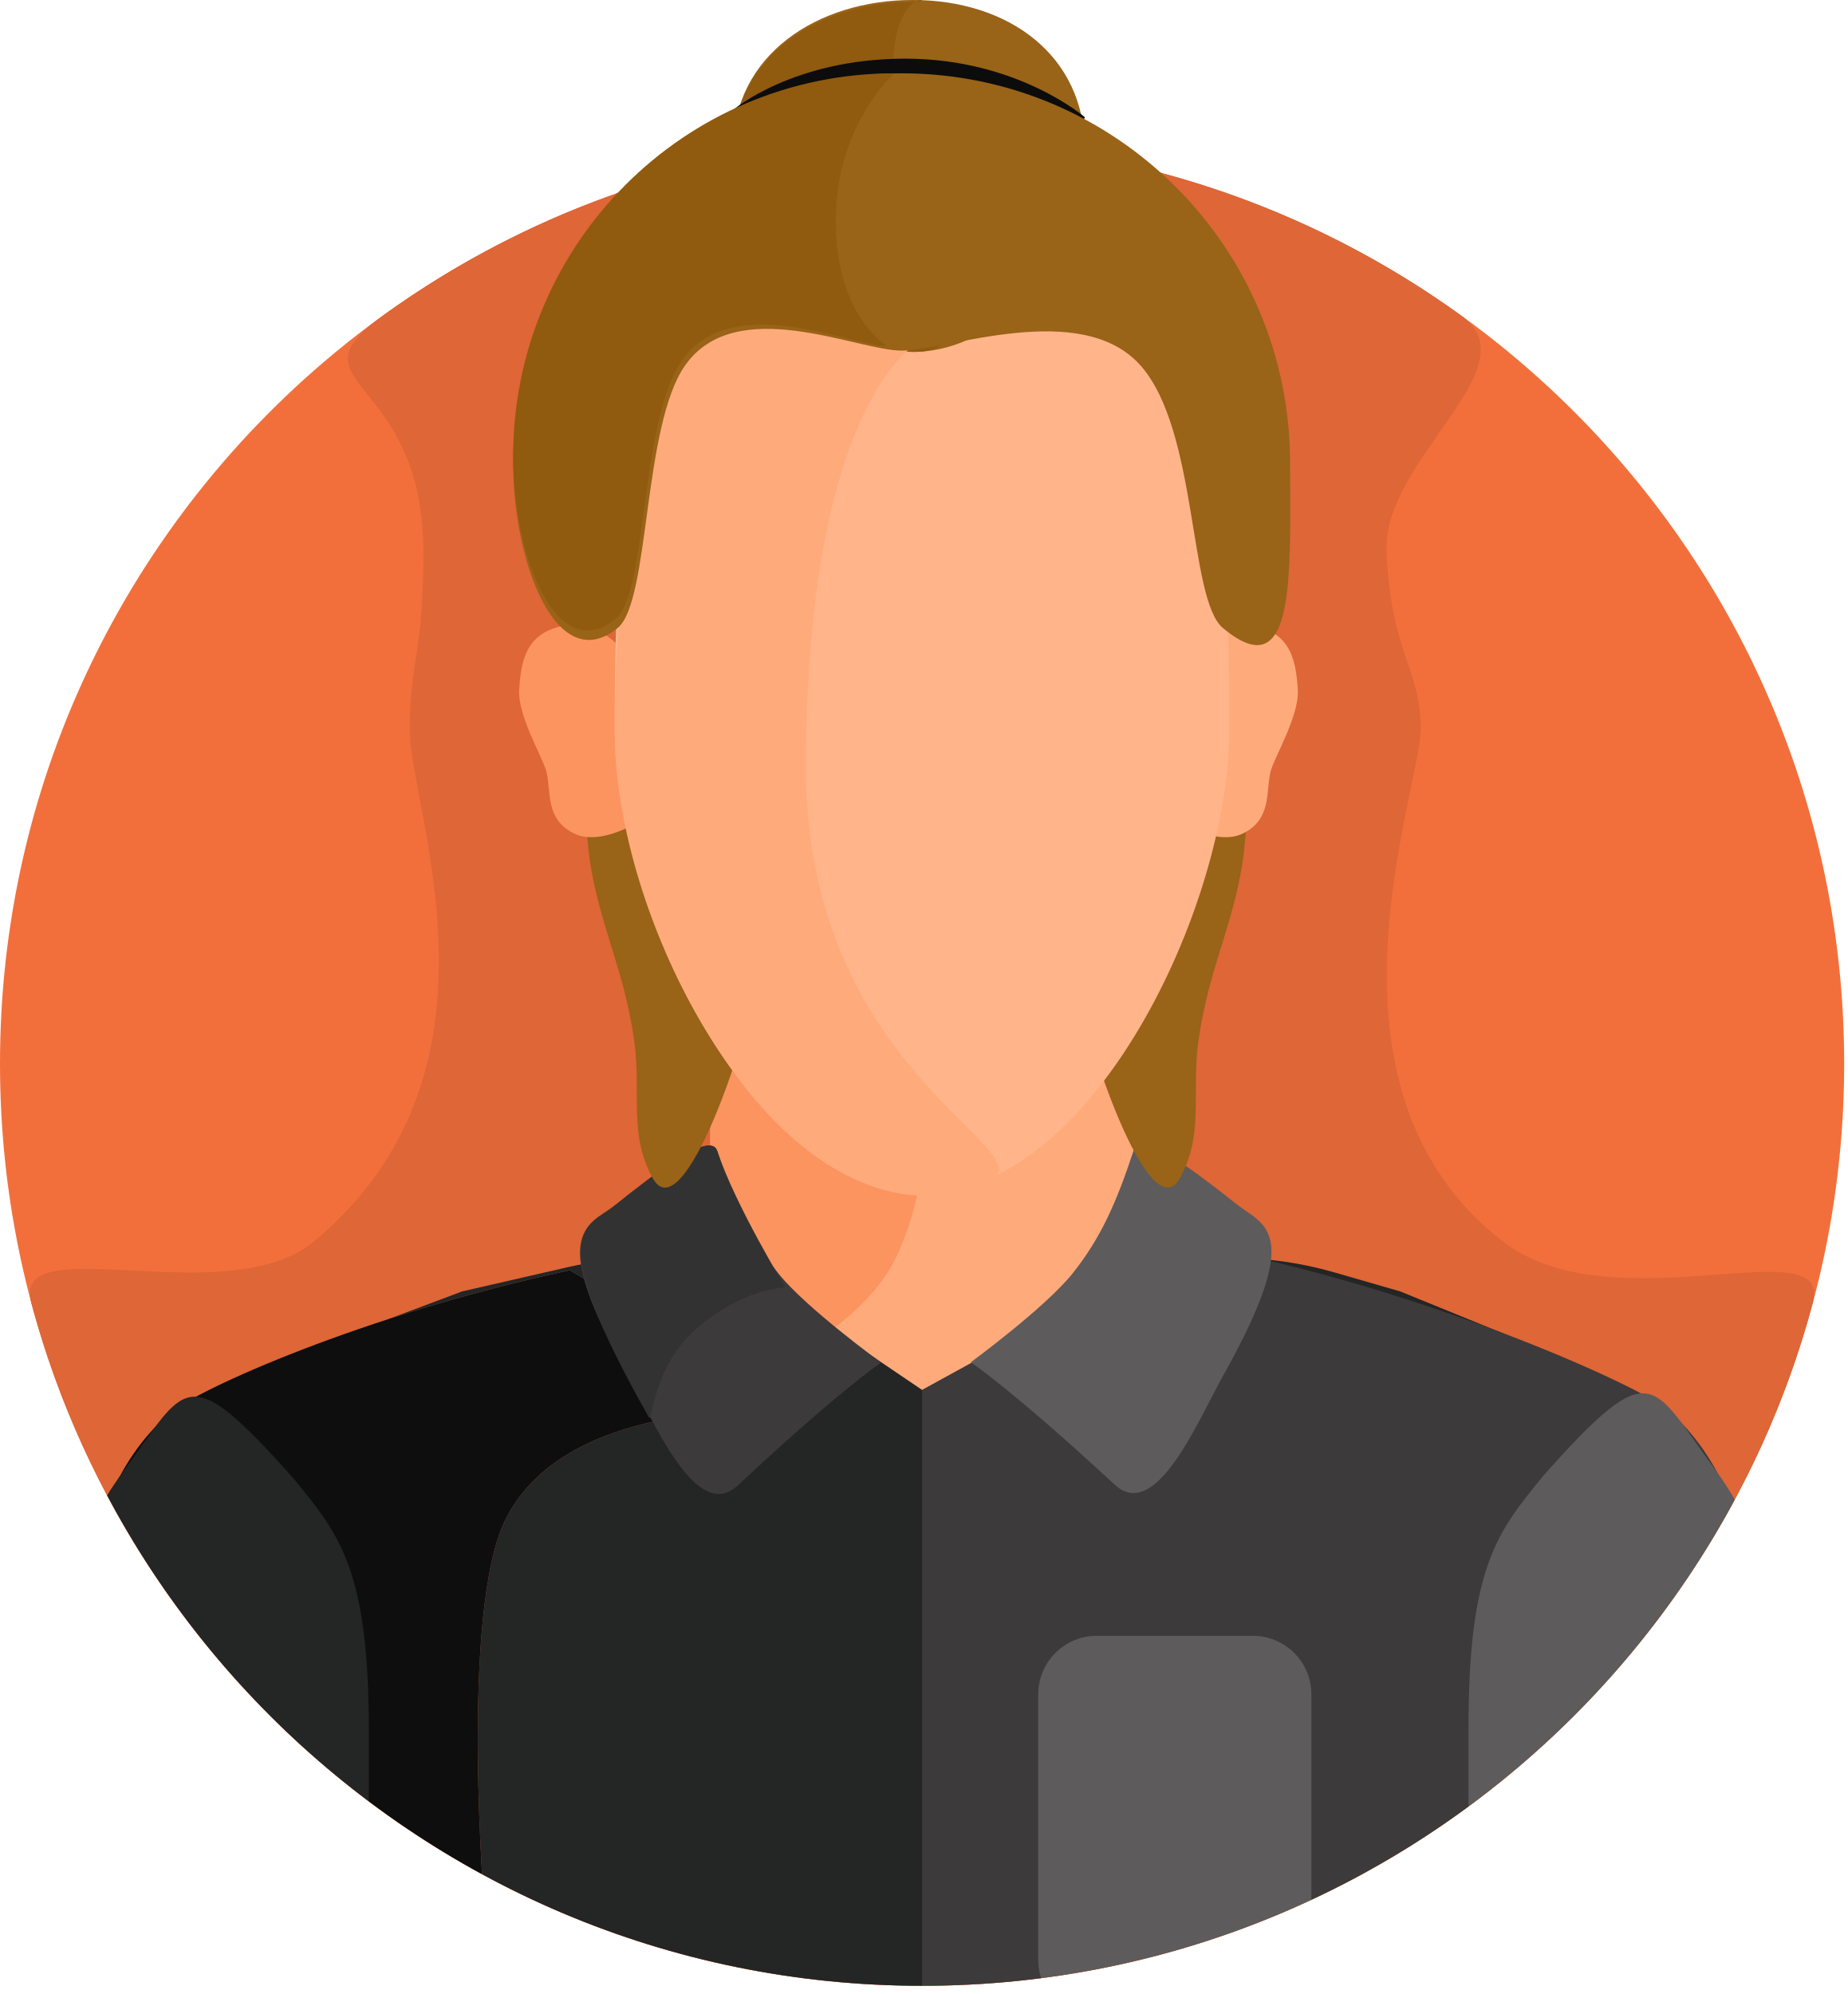
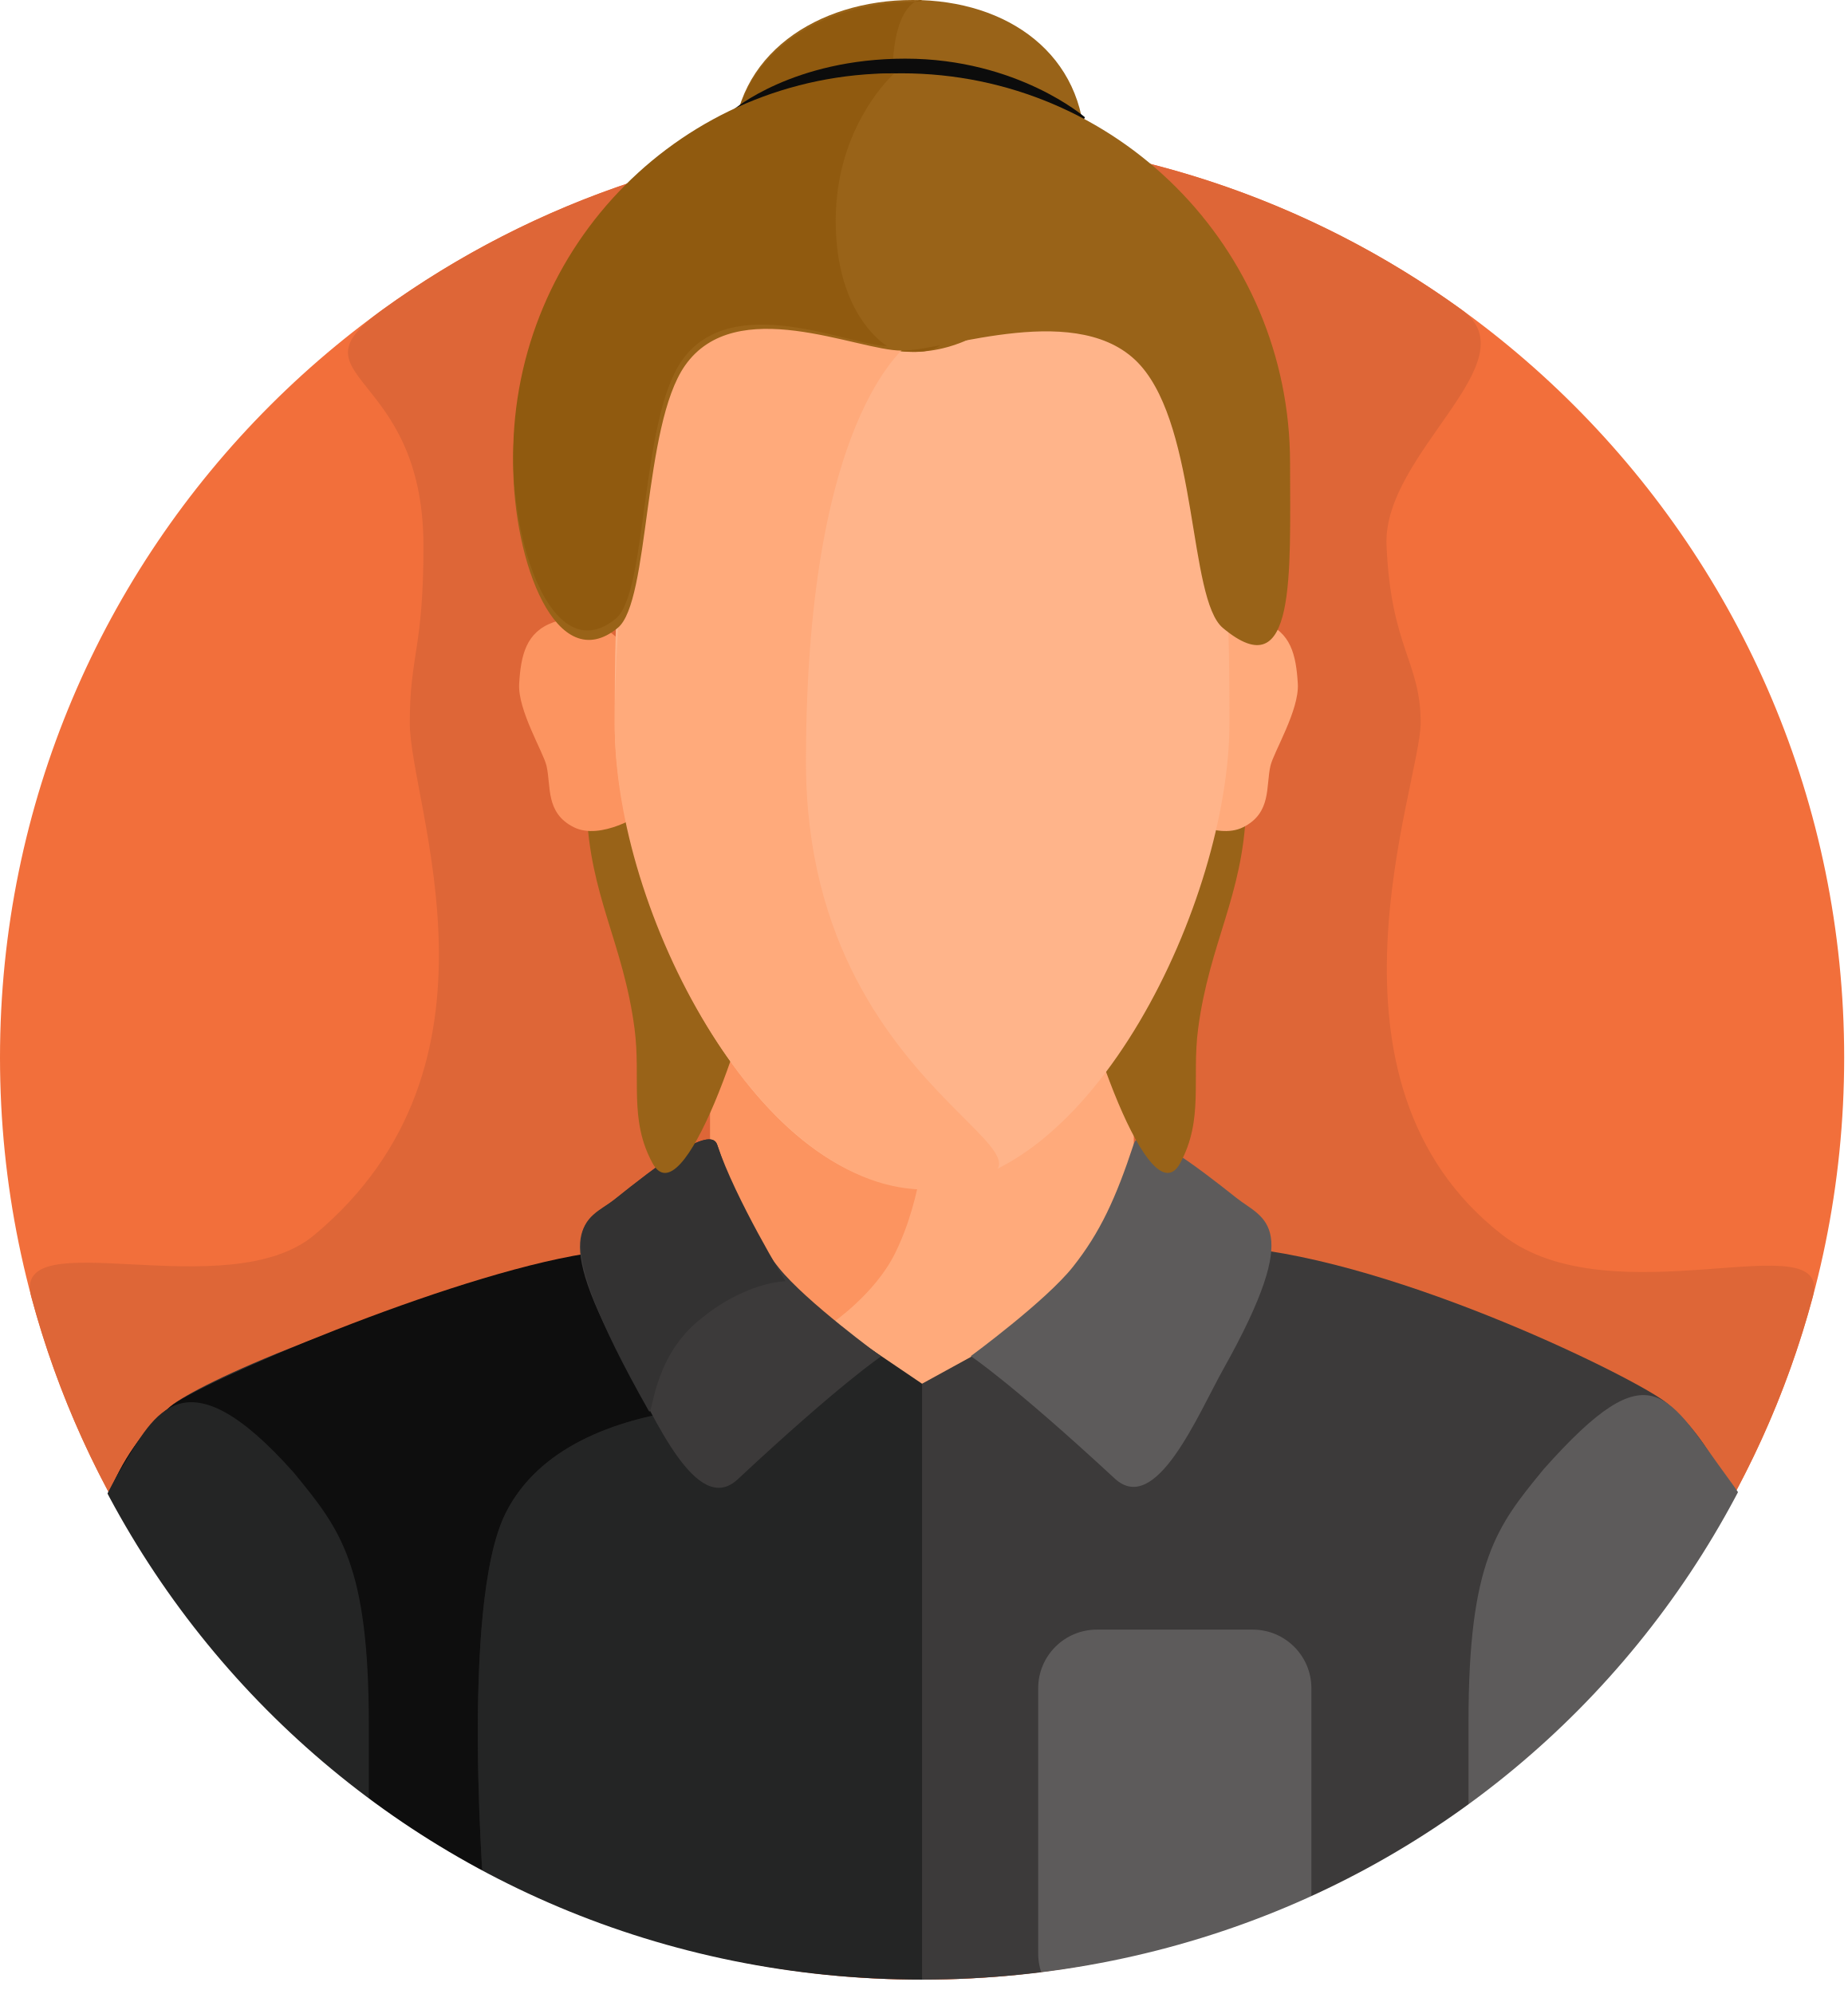
<svg xmlns="http://www.w3.org/2000/svg" width="126" height="136" viewBox="0 0 126 136" fill="none">
-   <circle cx="62.892" cy="72.549" r="62.892" fill="#F26F3B" />
-   <path d="M102.487 84.662C109.996 90.476 125.037 83.654 123.645 88.854C116.462 115.684 91.982 135.441 62.887 135.441C33.793 135.441 9.312 115.684 2.13 88.854C0.738 83.654 15.502 89.598 21.427 84.662C35.405 73.015 27.949 55.312 27.949 49.722C27.949 45.063 28.893 44.666 28.881 37.609C28.859 25.505 19.491 26.31 26.084 21.545C36.431 14.066 49.145 9.658 62.887 9.658C76.63 9.658 89.344 14.066 99.691 21.545C104.536 25.047 94.299 31.319 94.569 37.609C94.87 44.628 96.898 45.529 96.898 49.722C96.898 53.915 88.977 74.202 102.487 84.662Z" fill="#DE6637" />
-   <mask id="mask0_328_299" style="mask-type:alpha" maskUnits="userSpaceOnUse" x="0" y="9" width="126" height="127">
-     <circle cx="62.892" cy="72.549" r="62.892" fill="#D9D9D9" />
+   <circle cx="62.892" cy="72.128" r="62.892" fill="#F26F3B" />
+   <path d="M102.487 84.241C109.996 90.055 125.037 83.233 123.645 88.433C116.462 115.263 91.982 135.02 62.887 135.02C33.793 135.02 9.312 115.263 2.13 88.433C0.738 83.233 15.502 89.177 21.427 84.241C35.405 72.594 27.949 54.891 27.949 49.301C27.949 44.642 28.893 44.245 28.881 37.189C28.859 25.084 19.491 25.889 26.084 21.124C36.431 13.645 49.145 9.237 62.887 9.237C76.63 9.237 89.344 13.645 99.691 21.124C104.536 24.626 94.299 30.898 94.569 37.189C94.87 44.207 96.898 45.108 96.898 49.301C96.898 53.494 88.977 73.781 102.487 84.241Z" fill="#DE6637" />
+   <mask id="mask0_353_415" style="mask-type:alpha" maskUnits="userSpaceOnUse" x="0" y="9" width="126" height="127">
+     <path d="M125.783 72.128C125.783 106.862 98.5 135 62.892 135.02C27.5 135.02 0 106.862 0 72.128C0 37.394 28.157 9.237 62.892 9.237C97.626 9.237 125.783 37.394 125.783 72.128Z" fill="#D9D9D9" />
  </mask>
-   <g mask="url(#mask0_328_299)">
-     <path d="M4.651 115.695C4.101 105.474 10.241 96.077 19.822 92.477L31.522 88.08L38.718 86.429C40.552 86.008 42.428 85.795 44.31 85.795H84.052C86.399 85.795 88.734 86.126 90.989 86.777L95.502 88.08L106.471 92.552C115.333 96.164 121.126 104.781 121.126 114.351C121.126 127.352 110.587 137.891 97.586 137.891H28.074C15.609 137.891 5.321 128.142 4.651 115.695Z" fill="#242525" />
-     <path d="M94.344 110.374C93.297 116.615 94.344 132.459 94.344 132.459C94.344 132.459 108.169 128.708 107.445 121.416C106.79 114.814 95.443 103.821 94.344 110.374Z" fill="#548BED" />
-     <path d="M11.611 96.359C13.436 94.799 24.692 89.674 38.859 86.64L55.438 96.359C55.438 96.359 39.003 94.527 34.474 103.65C31.322 109.999 33.077 130.67 33.077 130.67L5.847 116.524C5.847 116.524 3.749 103.079 11.611 96.359Z" fill="#CE6F55" />
-     <path d="M11.611 96.359C13.436 94.799 24.692 89.674 38.859 86.64L55.438 96.359C55.438 96.359 39.003 94.527 34.474 103.65C31.322 109.999 33.077 130.67 33.077 130.67L5.847 116.524C5.847 116.524 3.749 103.079 11.611 96.359Z" fill="#0E0E0E" />
-     <path d="M8.387 100.389C12.707 94.525 12.58 92.469 20.034 100.855L20.09 100.924C23.201 104.724 25.158 107.115 25.158 118.091V126.943L5.847 116.525C5.847 116.525 1.865 109.24 8.387 100.389Z" fill="#242525" />
-     <path d="M113.706 96.131C111.881 94.571 98.488 88.515 84.321 85.481L73.141 89.208L62.892 94.798V138.123H107.148L119.471 116.297C119.471 116.297 121.568 102.852 113.706 96.131Z" fill="#3C3A3A" />
-     <path d="M116.933 100.161C112.612 94.298 112.74 92.242 105.286 100.627L105.229 100.696C102.118 104.497 100.161 106.887 100.161 117.864V126.715L119.472 116.297C119.472 116.297 123.454 109.013 116.933 100.161Z" fill="#5D5B5B" />
-     <rect x="70.811" y="111.569" width="18.634" height="26.088" rx="4" fill="#5D5B5B" />
-     <path d="M48.448 66.847H77.332V86.879L62.89 94.798L48.448 85.015V66.847Z" fill="#FFAA7B" />
-     <path d="M48.448 66.847H62.89C62.89 66.847 64.753 78.493 61.026 85.947C59.68 88.64 56.834 90.606 56.834 90.606L48.448 85.015V66.847Z" fill="#FC9460" />
-     <path d="M48.916 78.493C50.159 82.22 51.245 84.549 53.109 86.878C54.972 89.208 60.096 92.934 60.096 92.934C60.096 92.934 57.301 94.798 50.313 101.32C47.505 103.941 44.608 96.956 42.861 93.866C37.269 83.975 40.065 83.711 41.928 82.22C44.678 80.019 48.45 77.095 48.916 78.493Z" fill="#3C3A3A" />
-     <path d="M48.916 78.493C50.159 82.22 53.573 87.81 53.573 87.81C53.573 87.81 50.779 87.81 47.518 90.605C44.475 93.213 44.521 97.127 44.257 96.661C36.87 83.617 40.065 83.711 41.928 82.22C44.678 80.019 48.45 77.095 48.916 78.493Z" fill="#333232" />
-     <path d="M77.334 78.429C76.106 82.16 75.029 84.494 73.175 86.831C71.321 89.167 66.212 92.915 66.212 92.915C66.212 92.915 69.014 94.767 76.028 101.261C78.846 103.871 81.716 96.874 83.451 93.778C89.003 83.865 86.206 83.611 84.337 82.128C81.578 79.938 77.795 77.029 77.334 78.429Z" fill="#5D5B5B" />
-     <path d="M81.719 41.584C80.914 37.24 80.493 32 80.493 32L72.727 37C72.727 37 71.091 54.084 72.727 64.085C73.865 71.048 78.449 84.086 80.493 80.335C82.121 77.348 81.274 74.555 81.719 71.168C82.49 65.297 84.785 62.087 84.989 56.168C85.187 50.404 82.769 47.251 81.719 41.584Z" fill="#996318" />
-     <path d="M43.281 41.584C44.086 37.24 44.507 32 44.507 32L52.273 37C52.273 37 53.908 54.084 52.273 64.085C51.135 71.048 46.551 84.086 44.507 80.335C42.879 77.348 43.726 74.555 43.281 71.168C42.51 65.297 40.215 62.087 40.011 56.168C39.813 50.404 42.231 47.251 43.281 41.584Z" fill="#996318" />
+   <g mask="url(#mask0_353_415)">
+     <path d="M4.651 115.274C4.101 105.054 10.241 95.656 19.822 92.056L31.522 87.659L38.718 86.008C40.552 85.587 42.428 85.374 44.31 85.374H84.052C86.399 85.374 88.734 85.705 90.989 86.356L95.502 87.659L106.471 92.131C115.333 95.743 121.126 104.36 121.126 113.93C121.126 126.931 110.587 137.47 97.586 137.47H28.074C15.609 137.47 5.321 127.721 4.651 115.274Z" fill="#242525" />
+     <path d="M94.344 109.953C93.297 116.195 94.344 132.038 94.344 132.038C94.344 132.038 108.169 128.287 107.445 120.995C106.79 114.393 95.443 103.4 94.344 109.953Z" fill="#548BED" />
+     <path d="M11.611 95.938C13.436 94.378 24.692 89.253 38.859 86.219L55.438 95.938C55.438 95.938 39.003 94.106 34.474 103.229C31.322 109.578 33.077 130.249 33.077 130.249L5.847 116.104C5.847 116.104 3.749 102.658 11.611 95.938Z" fill="#333232" />
+     <path d="M11.611 95.938C13.436 94.377 30.5 87 40 85.5L55.438 95.938C55.438 95.938 39.003 94.106 34.474 103.229C31.322 109.578 33.077 130.249 33.077 130.249L5.847 116.103C5.847 116.103 3.75 102.658 11.611 95.938Z" fill="#0E0E0E" />
+     <path d="M8.386 99.968C10.5 96.5 12.579 92.048 20.033 100.434L20.09 100.503C23.201 104.303 25.157 106.694 25.157 117.67V126.522L5.846 116.104C5.846 116.104 2.664 109.356 8.386 99.968Z" fill="#242525" />
+     <path d="M113.706 95.71C111.881 94.15 95.5 86 84.321 85.06L73.141 88.787L62.892 94.377V137.702H107.148L119.471 115.876C119.471 115.876 121.568 102.431 113.706 95.71Z" fill="#3C3A3A" />
+     <path d="M117.999 101C113.679 95.136 112.739 91.821 105.286 100.206L105.229 100.276C102.118 104.076 100.161 106.466 100.161 117.443V126.294L119.472 115.876C119.472 115.876 124.521 109.851 117.999 101Z" fill="#5D5B5B" />
+     <rect x="70.811" y="111.148" width="18.634" height="26.088" rx="4" fill="#5D5B5B" />
+     <path d="M48.448 66.426H77.332V86.458L62.89 94.377L48.448 84.594V66.426Z" fill="#FFAA7B" />
+     <path d="M48.448 66.426H62.89C62.89 66.426 64.753 78.072 61.026 85.526C59.68 88.219 56.834 90.185 56.834 90.185L48.448 84.594V66.426Z" fill="#FC9460" />
+     <path d="M48.916 78.072C50.16 81.799 51.245 84.128 53.109 86.457C54.972 88.787 60.096 92.514 60.096 92.514C60.096 92.514 57.301 94.377 50.313 100.899C47.505 103.52 44.608 96.535 42.861 93.445C37.27 83.555 40.065 83.29 41.928 81.799C44.679 79.598 48.45 76.674 48.916 78.072Z" fill="#3C3A3A" />
+     <path d="M48.916 78.072C50.159 81.799 53.573 87.389 53.573 87.389C53.573 87.389 50.779 87.389 47.518 90.184C44.475 92.792 44.521 96.706 44.257 96.24C36.87 83.196 40.065 83.29 41.928 81.799C44.678 79.598 48.45 76.674 48.916 78.072Z" fill="#333232" />
+     <path d="M77.334 78.008C76.106 81.74 75.029 84.073 73.175 86.41C71.321 88.746 66.212 92.494 66.212 92.494C66.212 92.494 69.014 94.346 76.028 100.84C78.846 103.45 81.716 96.454 83.451 93.357C89.003 83.444 86.206 83.19 84.337 81.707C81.578 79.517 77.795 76.608 77.334 78.008Z" fill="#5D5B5B" />
  </g>
-   <path d="M37.739 42.865C41.466 41.529 43.795 46.126 43.795 46.126V55.909C43.795 55.909 41.001 57.772 39.138 56.841C37.185 55.864 37.601 54.046 37.274 52.648C37.057 51.717 35.304 48.846 35.41 47.057C35.526 45.093 35.887 43.529 37.739 42.865Z" fill="#FC9460" />
-   <path d="M86.189 42.865C82.462 41.529 80.133 46.126 80.133 46.126V55.909C80.133 55.909 82.928 57.772 84.791 56.841C86.744 55.864 86.328 54.046 86.654 52.648C86.872 51.717 88.625 48.846 88.519 47.057C88.403 45.093 88.042 43.529 86.189 42.865Z" fill="#FFAA7B" />
-   <path d="M83.855 49.741C83.855 61.833 74.469 81.419 62.891 81.419C51.313 81.419 41.928 61.833 41.928 49.741C41.928 42.95 41.941 27.459 46.586 23.056C50.213 19.619 57.349 22.59 62.425 22.59C67.502 22.59 75.569 19.618 79.196 23.055C83.842 27.458 83.855 42.95 83.855 49.741Z" fill="#FFB48A" />
+   <path d="M81.719 40.584C80.914 36.24 80.493 31 80.493 31L72.727 36C72.727 36 71.091 53.084 72.727 63.085C73.865 70.048 78.449 83.086 80.493 79.335C82.121 76.348 81.274 73.555 81.719 70.168C82.49 64.297 84.785 61.087 84.989 55.168C85.187 49.404 82.769 46.251 81.719 40.584Z" fill="#996318" />
+   <path d="M43.281 40.584C44.086 36.24 44.507 31 44.507 31L52.273 36C52.273 36 53.908 53.084 52.273 63.085C51.135 70.048 46.551 83.086 44.507 79.335C42.879 76.348 43.726 73.555 43.281 70.168C42.51 64.297 40.215 61.087 40.011 55.168C39.813 49.404 42.231 46.251 43.281 40.584Z" fill="#996318" />
+   <path d="M37.739 42.444C41.466 41.109 43.795 45.705 43.795 45.705V55.488C43.795 55.488 41.001 57.352 39.138 56.42C37.185 55.444 37.601 53.625 37.274 52.227C37.057 51.296 35.304 48.425 35.41 46.636C35.526 44.672 35.887 43.108 37.739 42.444Z" fill="#FC9460" />
+   <path d="M86.189 42.444C82.462 41.109 80.133 45.705 80.133 45.705V55.488C80.133 55.488 82.928 57.352 84.791 56.42C86.744 55.444 86.328 53.625 86.654 52.227C86.872 51.296 88.625 48.425 88.519 46.636C88.403 44.672 88.042 43.108 86.189 42.444Z" fill="#FFAA7B" />
+   <path d="M83.855 49.32C83.855 61.412 74.469 80.998 62.891 80.998C51.313 80.998 41.928 61.412 41.928 49.32C41.928 42.529 41.941 27.038 46.586 22.635C50.213 19.198 57.349 22.169 62.425 22.169C67.502 22.169 75.569 19.197 79.196 22.635C83.842 27.037 83.855 42.529 83.855 49.32Z" fill="#FFB48A" />
  <path d="M74 10.213C74 16.699 68.742 24 62.256 24C55.769 24 50 16.699 50 10.213C50 3.726 55.769 0 62.256 0C68.742 0 74 3.726 74 10.213Z" fill="#996318" />
  <path d="M60.877 5.203C60.877 11.656 69.01 24 62.431 24C55.852 24 50 16.736 50 10.283C50 3.83 55.852 0.122 62.431 0.122C63.984 0.122 60.877 -1.251 60.877 5.203Z" fill="#905A0F" />
  <path d="M61.745 4C54.075 4 50 7.5 50 7.5L50.511 10H72.979L74 8C74 8 69.404 4 61.745 4Z" fill="#0C0C0C" />
-   <path d="M62.891 81.55C78.265 79.89 54.972 77.095 54.972 52.404C54.972 27.714 62.425 23.521 62.425 23.521C57.301 22.589 51.145 20.084 47.518 23.521C42.872 27.924 41.928 43.081 41.928 49.872C41.928 62.653 51.711 81.288 62.891 81.55Z" fill="#FFAA7B" />
+   <path d="M62.891 81.129C78.265 79.469 54.972 76.674 54.972 51.984C54.972 27.293 62.425 23.1 62.425 23.1C57.301 22.168 51.145 19.663 47.518 23.1C42.872 27.503 41.928 42.66 41.928 49.451C41.928 62.233 51.711 80.867 62.891 81.129Z" fill="#FFAA7B" />
  <path d="M87.99 31.581C87.99 39.12 88.429 47.039 83.405 42.827C82.227 41.84 81.807 38.44 81.182 34.741C80.565 31.085 79.747 27.137 77.8 24.936C73.753 20.363 64.552 23.913 61.495 23.913C58.438 23.913 50.188 19.974 46.719 24.936C45.275 27.001 44.68 31.015 44.171 34.741C43.661 38.477 43.238 41.925 42.133 42.827C37.97 46.227 35 38.36 35 31.581C35 16.901 46.862 5 61.495 5C76.128 5 87.99 16.901 87.99 31.581Z" fill="#996318" />
  <path d="M61 5C46.641 5 35 16.702 35 31.137C35 37.803 37.915 45.538 42 42.196C43.084 41.308 43.499 37.919 44 34.244C44.499 30.581 45.083 26.634 46.5 24.603C49.904 19.724 58 23.598 60.5 23.598C60.5 23.598 57 21.587 57 15.053C57 8.518 61 5 61 5Z" fill="#905A0F" />
</svg>
